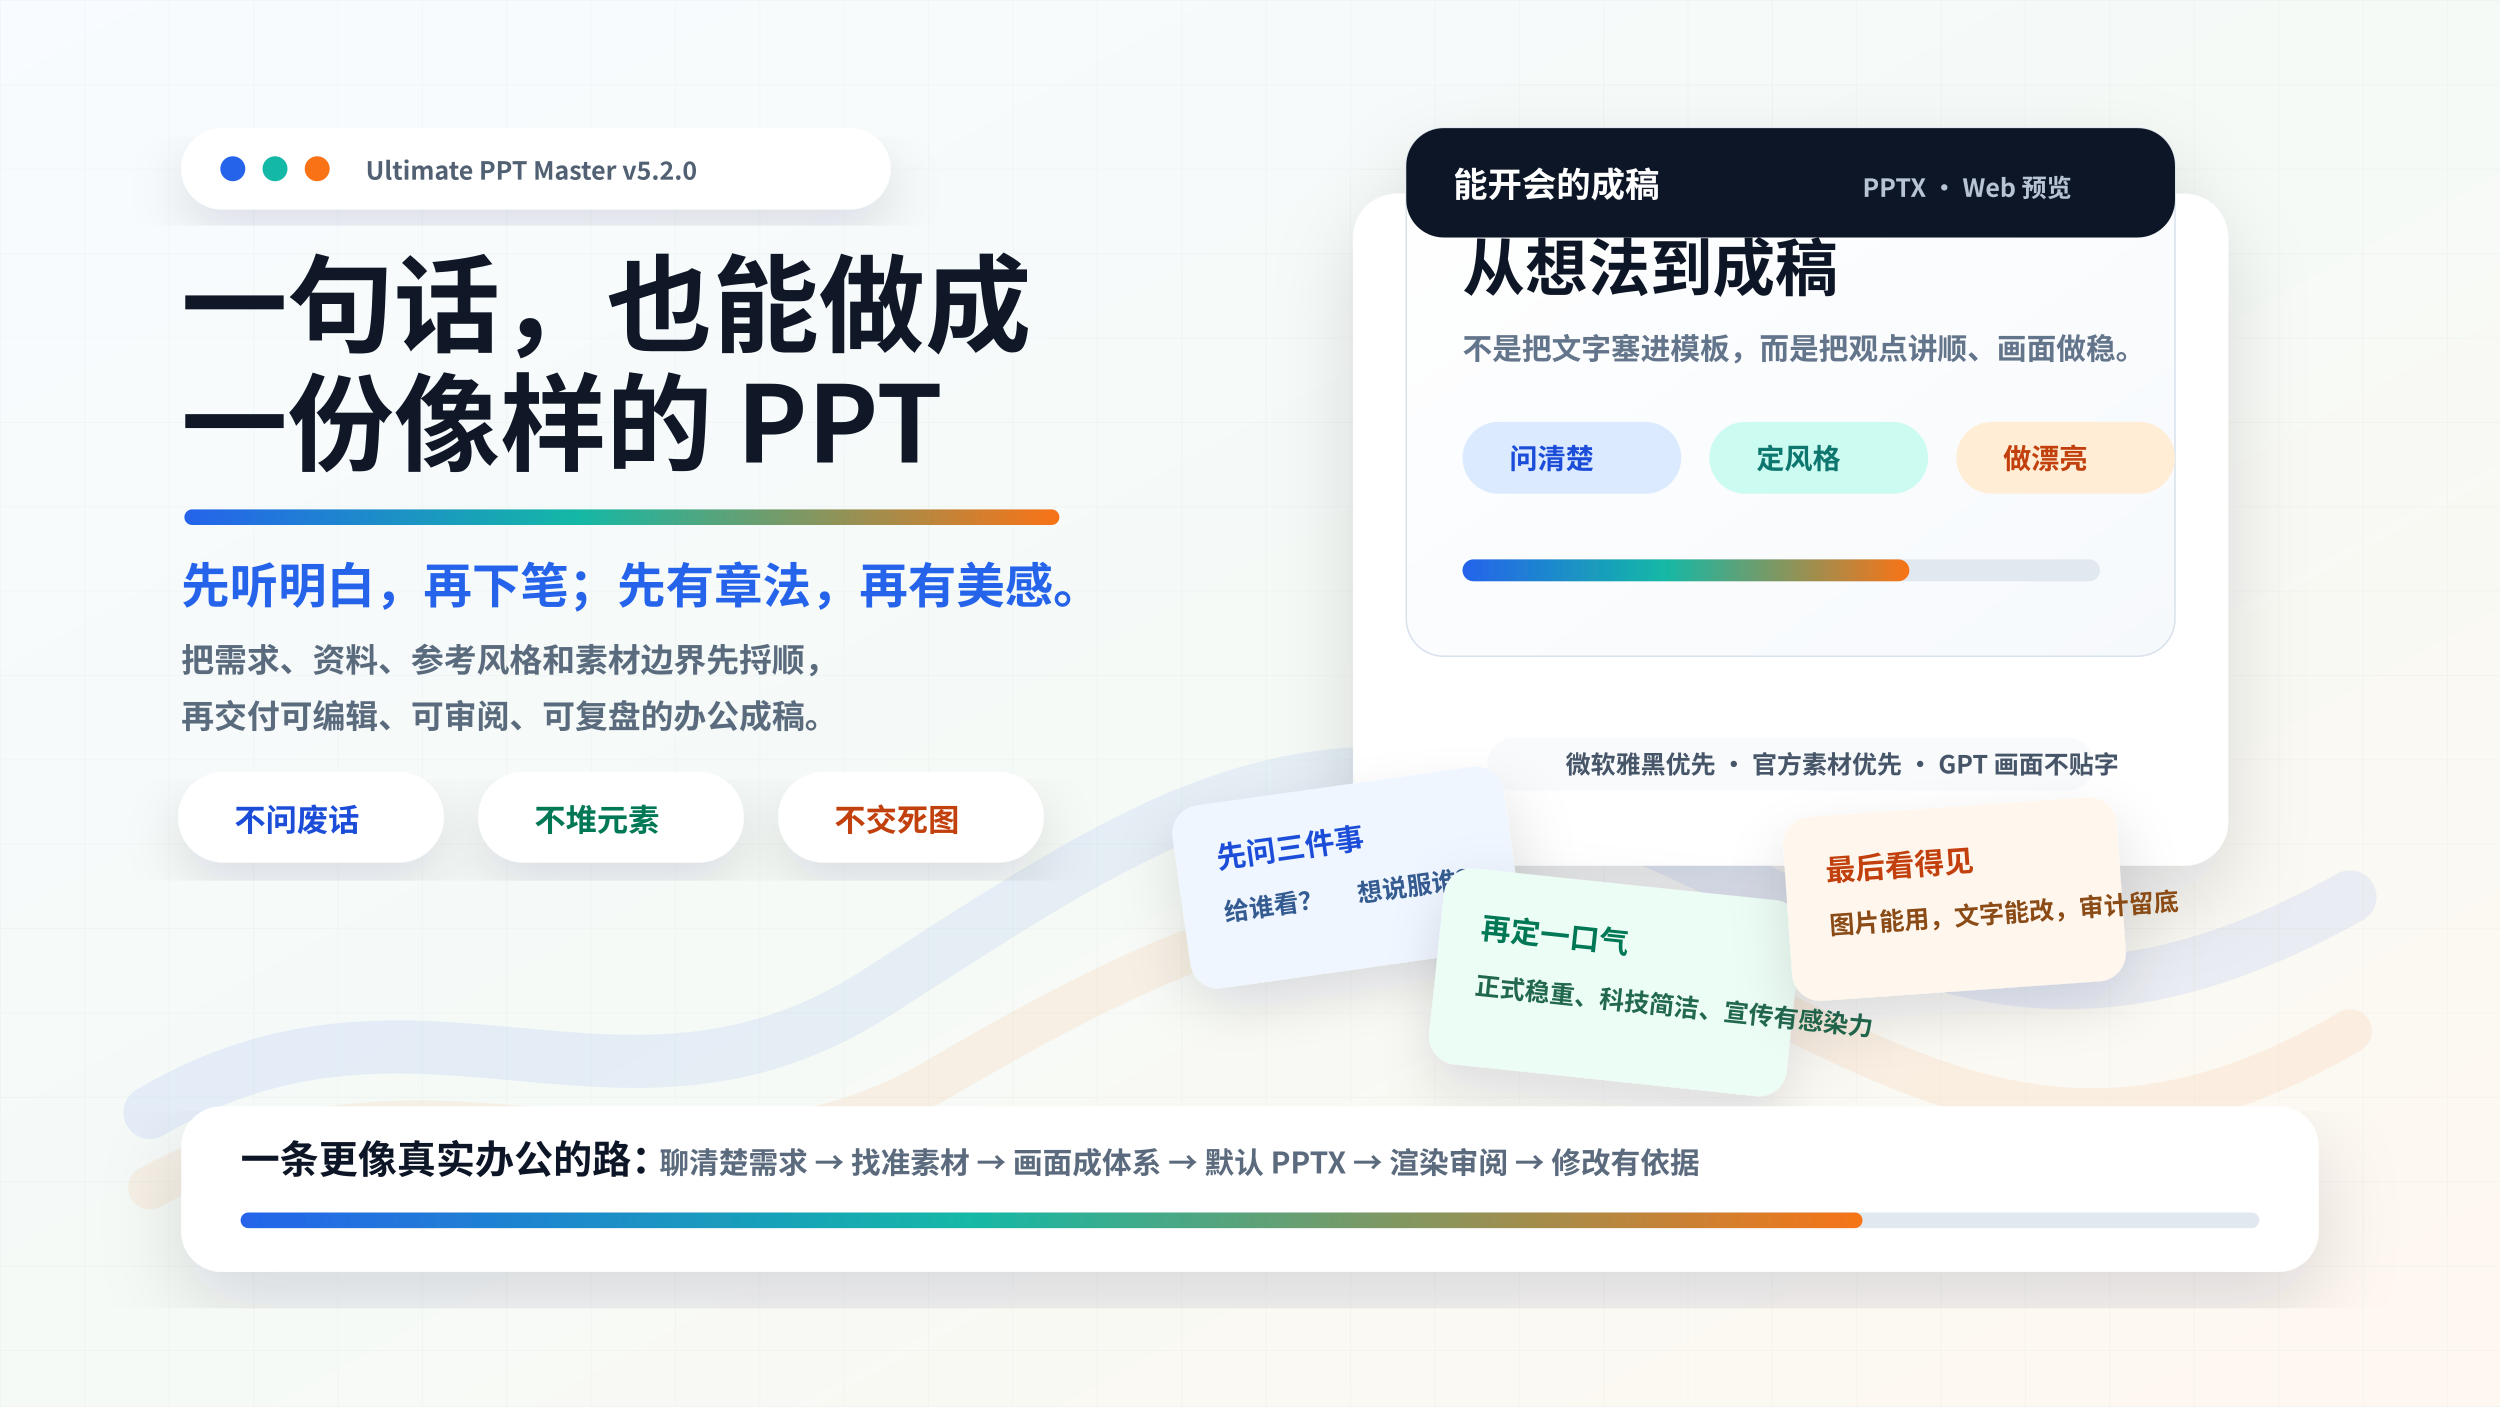
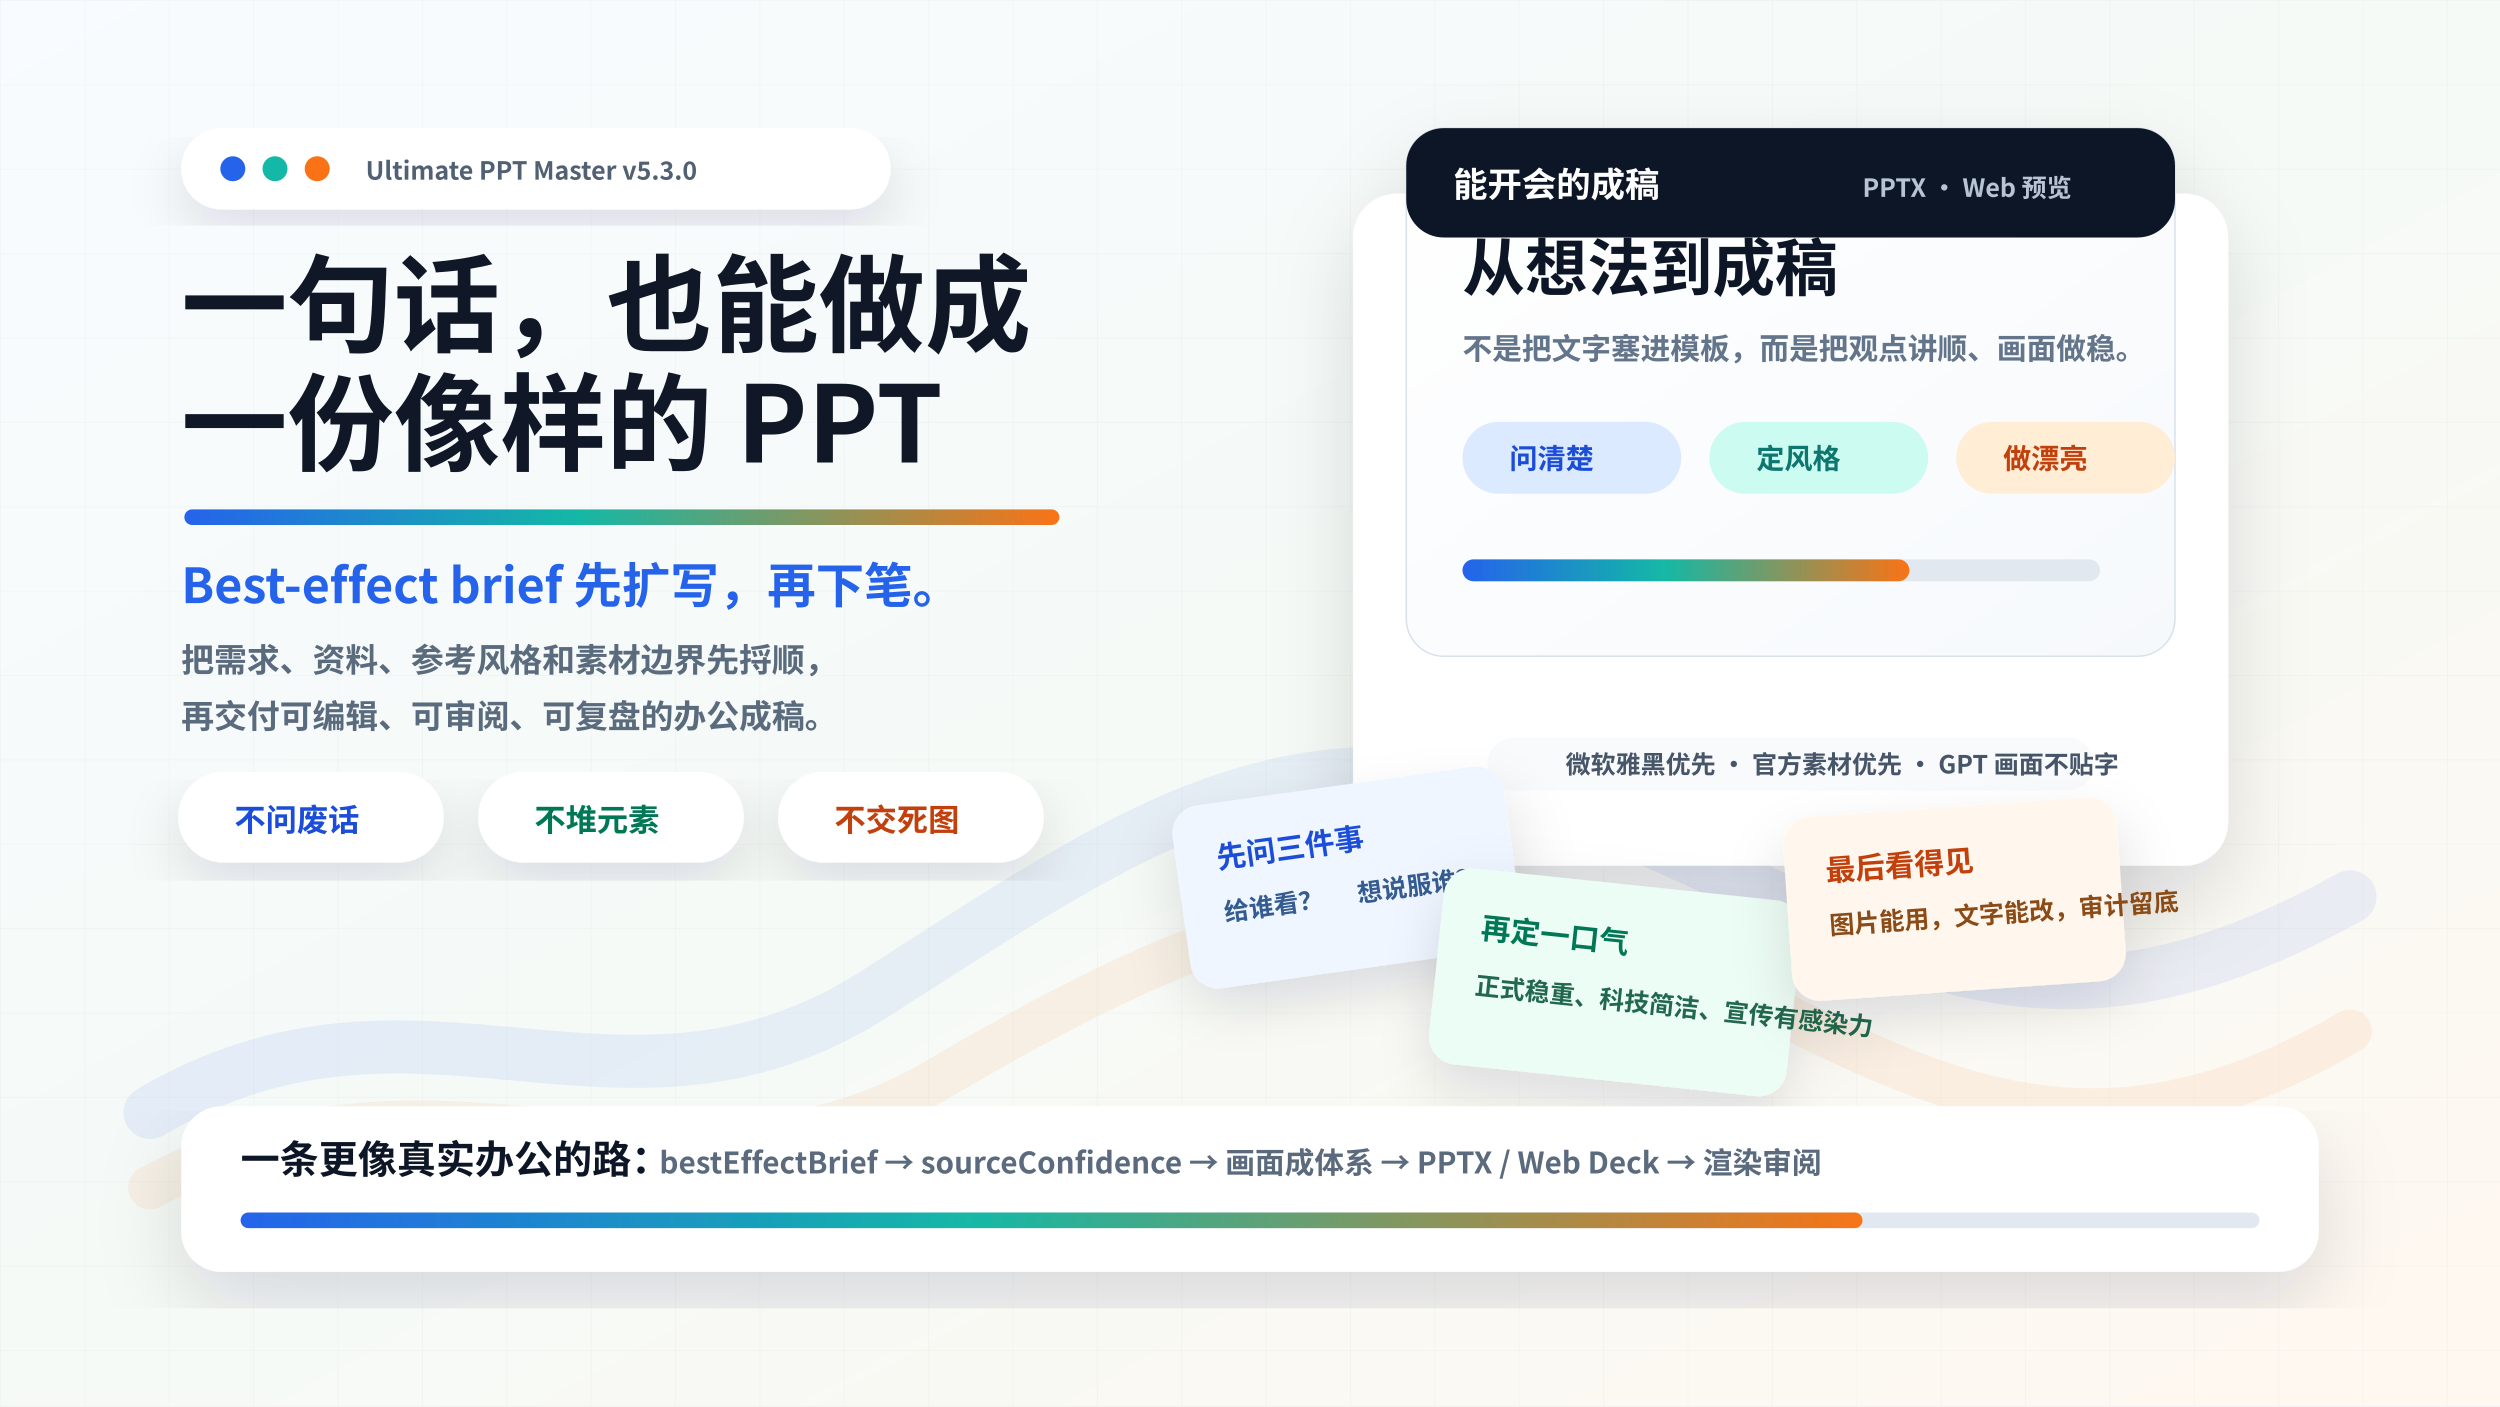
<svg xmlns="http://www.w3.org/2000/svg" viewBox="0 0 1600 900" role="img" aria-labelledby="title desc">
  <defs>
    <linearGradient id="pageBg" x1="0" y1="0" x2="1" y2="1">
      <stop offset="0" stop-color="#F8FBFF" />
      <stop offset="0.48" stop-color="#F5FAF7" />
      <stop offset="1" stop-color="#FFF8F0" />
    </linearGradient>
    <linearGradient id="inkLine" x1="0" y1="0" x2="1" y2="0">
      <stop offset="0" stop-color="#2563EB" />
      <stop offset="0.45" stop-color="#14B8A6" />
      <stop offset="1" stop-color="#F97316" />
    </linearGradient>
    <linearGradient id="deckFace" x1="0" y1="0" x2="1" y2="1">
      <stop offset="0" stop-color="#FFFFFF" />
      <stop offset="1" stop-color="#F6F9FC" />
    </linearGradient>
    <filter id="softShadow" x="-14%" y="-18%" width="128%" height="140%" color-interpolation-filters="sRGB">
      <feDropShadow dx="0" dy="22" stdDeviation="26" flood-color="#172033" flood-opacity="0.13" />
    </filter>
    <filter id="paperShadow" x="-12%" y="-16%" width="124%" height="136%" color-interpolation-filters="sRGB">
      <feDropShadow dx="0" dy="14" stdDeviation="18" flood-color="#172033" flood-opacity="0.12" />
    </filter>
    <pattern id="quietGrid" width="54" height="54" patternUnits="userSpaceOnUse">
      <path d="M54 0H0V54" fill="none" stroke="#172033" stroke-opacity="0.035" />
    </pattern>
  </defs>
  <rect width="1600" height="900" fill="url(#pageBg)" />
  <rect width="1600" height="900" fill="url(#quietGrid)" />
  <path d="M96 712C268 610 397 740 560 636C723 532 830 452 1012 520C1194 588 1287 695 1504 574" fill="none" stroke="#2563EB" stroke-opacity="0.08" stroke-width="34" stroke-linecap="round" />
  <path d="M96 760C284 658 433 788 598 692C762 596 882 544 1040 604C1198 664 1306 776 1504 660" fill="none" stroke="#F97316" stroke-opacity="0.08" stroke-width="28" stroke-linecap="round" />
  <g font-family="Microsoft YaHei, PingFang SC, Noto Sans CJK SC, Arial, sans-serif">
    <g transform="translate(116 82)">
      <rect width="454" height="52" rx="26" fill="#FFFFFF" filter="url(#paperShadow)" />
      <circle cx="33" cy="26" r="8" fill="#2563EB" />
      <circle cx="60" cy="26" r="8" fill="#14B8A6" />
      <circle cx="87" cy="26" r="8" fill="#F97316" />
-       <text x="118" y="33" fill="#516173" font-size="16" font-weight="850">Ultimate PPT Master v5.2.0</text>
+       <text x="118" y="33" fill="#516173" font-size="16" font-weight="850">Ultimate PPT Master v5.3.0</text>
      <text x="0" y="138" fill="#101828" font-size="68" font-weight="900">一句话，也能做成</text>
      <text x="0" y="214" fill="#101828" font-size="68" font-weight="900">一份像样的 PPT</text>
      <rect x="2" y="244" width="560" height="10" rx="5" fill="url(#inkLine)" />
-       <text x="0" y="304" fill="#2563EB" font-size="31" font-weight="900">先听明白，再下笔；先有章法，再有美感。</text>
+       <text x="0" y="304" fill="#2563EB" font-size="31" font-weight="900">Best-effect brief 先扩写，再下笔。</text>
      <text x="0" y="348" fill="#5B6B7E" font-size="21" font-weight="650">把需求、资料、参考风格和素材边界先捋顺，</text>
      <text x="0" y="384" fill="#5B6B7E" font-size="21" font-weight="650">再交付可编辑、可审阅、可复盘的办公成稿。</text>
    </g>
    <g transform="translate(114 494)" filter="url(#paperShadow)">
      <rect width="170" height="58" rx="29" fill="#FFFFFF" />
      <text x="36" y="38" fill="#1D4ED8" font-size="20" font-weight="900">不问废话</text>
      <rect x="192" width="170" height="58" rx="29" fill="#FFFFFF" />
      <text x="228" y="38" fill="#047857" font-size="20" font-weight="900">不堆元素</text>
      <rect x="384" width="170" height="58" rx="29" fill="#FFFFFF" />
      <text x="420" y="38" fill="#C2410C" font-size="20" font-weight="900">不交死图</text>
    </g>
    <g transform="translate(866 82)" filter="url(#softShadow)">
      <rect x="0" y="42" width="560" height="430" rx="28" fill="#FFFFFF" />
      <rect x="34" y="0" width="492" height="338" rx="24" fill="url(#deckFace)" stroke="#D9E2EC" />
      <rect x="34" y="0" width="492" height="70" rx="24" fill="#101828" />
      <text x="64" y="44" fill="#FFFFFF" font-size="22" font-weight="900">能开会的成稿</text>
      <text x="326" y="44" fill="#B8C4D4" font-size="16" font-weight="750">PPTX · Web 预览</text>
      <g transform="translate(70 104)">
        <text x="0" y="0" fill="#101828" font-size="40" font-weight="900">从想法到成稿</text>
        <text x="0" y="44" fill="#64748B" font-size="19" font-weight="700">不是把文字塞进模板，而是把观点讲顺、画面做稳。</text>
        <rect x="0" y="84" width="140" height="46" rx="23" fill="#DBEAFE" />
        <text x="30" y="114" fill="#1D4ED8" font-size="18" font-weight="900">问清楚</text>
        <rect x="158" y="84" width="140" height="46" rx="23" fill="#CCFBF1" />
        <text x="188" y="114" fill="#0F766E" font-size="18" font-weight="900">定风格</text>
        <rect x="316" y="84" width="140" height="46" rx="23" fill="#FFEDD5" />
        <text x="346" y="114" fill="#C2410C" font-size="18" font-weight="900">做漂亮</text>
      </g>
      <g transform="translate(70 276)">
        <rect width="408" height="14" rx="7" fill="#E2E8F0" />
        <rect width="286" height="14" rx="7" fill="url(#inkLine)" />
      </g>
      <rect x="86" y="390" width="388" height="34" rx="17" fill="#F8FAFC" />
      <text x="136" y="413" fill="#475569" font-size="16" font-weight="800">微软雅黑优先 · 官方素材优先 · GPT 画面不贴字</text>
    </g>
    <g transform="translate(748 518)">
      <g transform="rotate(-8 0 0)" filter="url(#paperShadow)">
        <rect width="214" height="118" rx="18" fill="#EFF6FF" />
        <text x="26" y="42" fill="#1D4ED8" font-size="19" font-weight="900">先问三件事</text>
        <text x="26" y="76" fill="#355B91" font-size="16" font-weight="750">给谁看？</text>
        <text x="112" y="76" fill="#355B91" font-size="16" font-weight="750">想说服谁？</text>
      </g>
      <g transform="translate(178 36) rotate(6)" filter="url(#paperShadow)">
        <rect width="230" height="126" rx="18" fill="#ECFDF5" />
        <text x="26" y="44" fill="#047857" font-size="19" font-weight="900">再定一口气</text>
        <text x="26" y="80" fill="#23684E" font-size="16" font-weight="750">正式稳重、科技简洁、宣传有感染力</text>
      </g>
      <g transform="translate(392 6) rotate(-4)" filter="url(#paperShadow)">
        <rect width="214" height="118" rx="18" fill="#FFF7ED" />
        <text x="26" y="42" fill="#C2410C" font-size="19" font-weight="900">最后看得见</text>
        <text x="26" y="76" fill="#8A4B17" font-size="16" font-weight="750">图片能用，文字能改，审计留底</text>
      </g>
    </g>
    <g transform="translate(116 708)" filter="url(#softShadow)">
      <rect width="1368" height="106" rx="26" fill="#FFFFFF" />
      <text x="38" y="43" fill="#101828" font-size="25" font-weight="900">一条更像真实办公的路：</text>
-       <text x="306" y="43" fill="#5B6B7E" font-size="19" font-weight="750">聊清楚需求 → 找准素材 → 画面成体系 → 默认 PPTX → 渲染审阅 → 修改有依据</text>
+       <text x="306" y="43" fill="#5B6B7E" font-size="19" font-weight="750">bestEffectBrief → sourceConfidence → 画面成体系 → PPTX / Web Deck → 渲染审阅</text>
      <rect x="38" y="68" width="1292" height="10" rx="5" fill="#E2E8F0" />
      <rect x="38" y="68" width="1038" height="10" rx="5" fill="url(#inkLine)" />
    </g>
  </g>
</svg>
